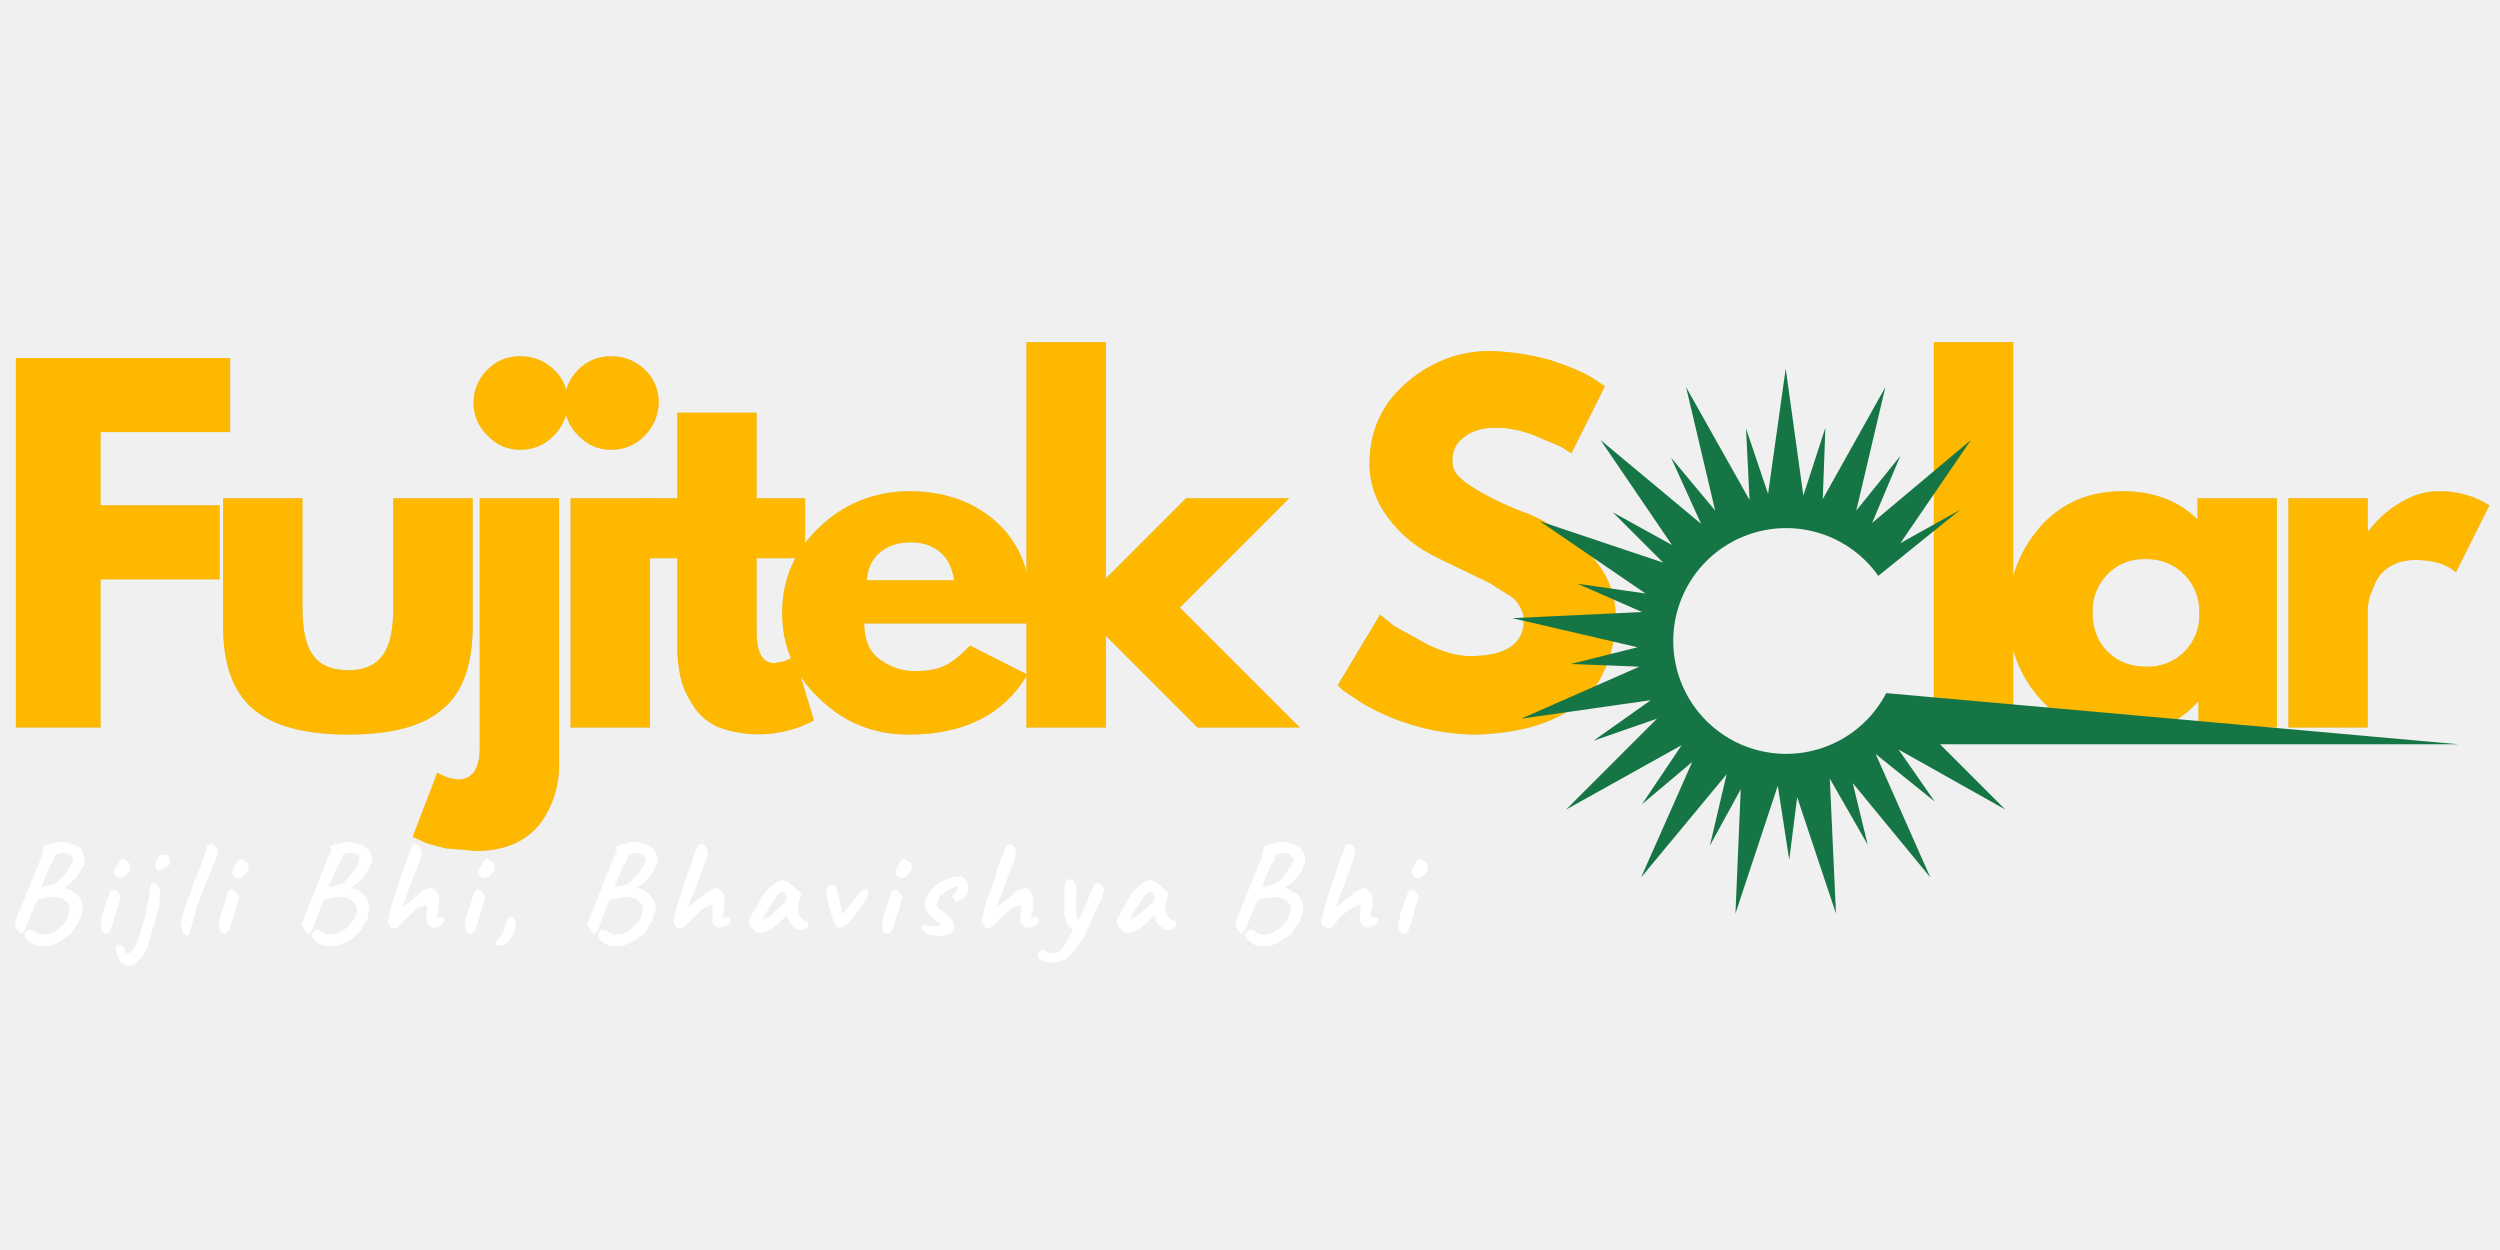
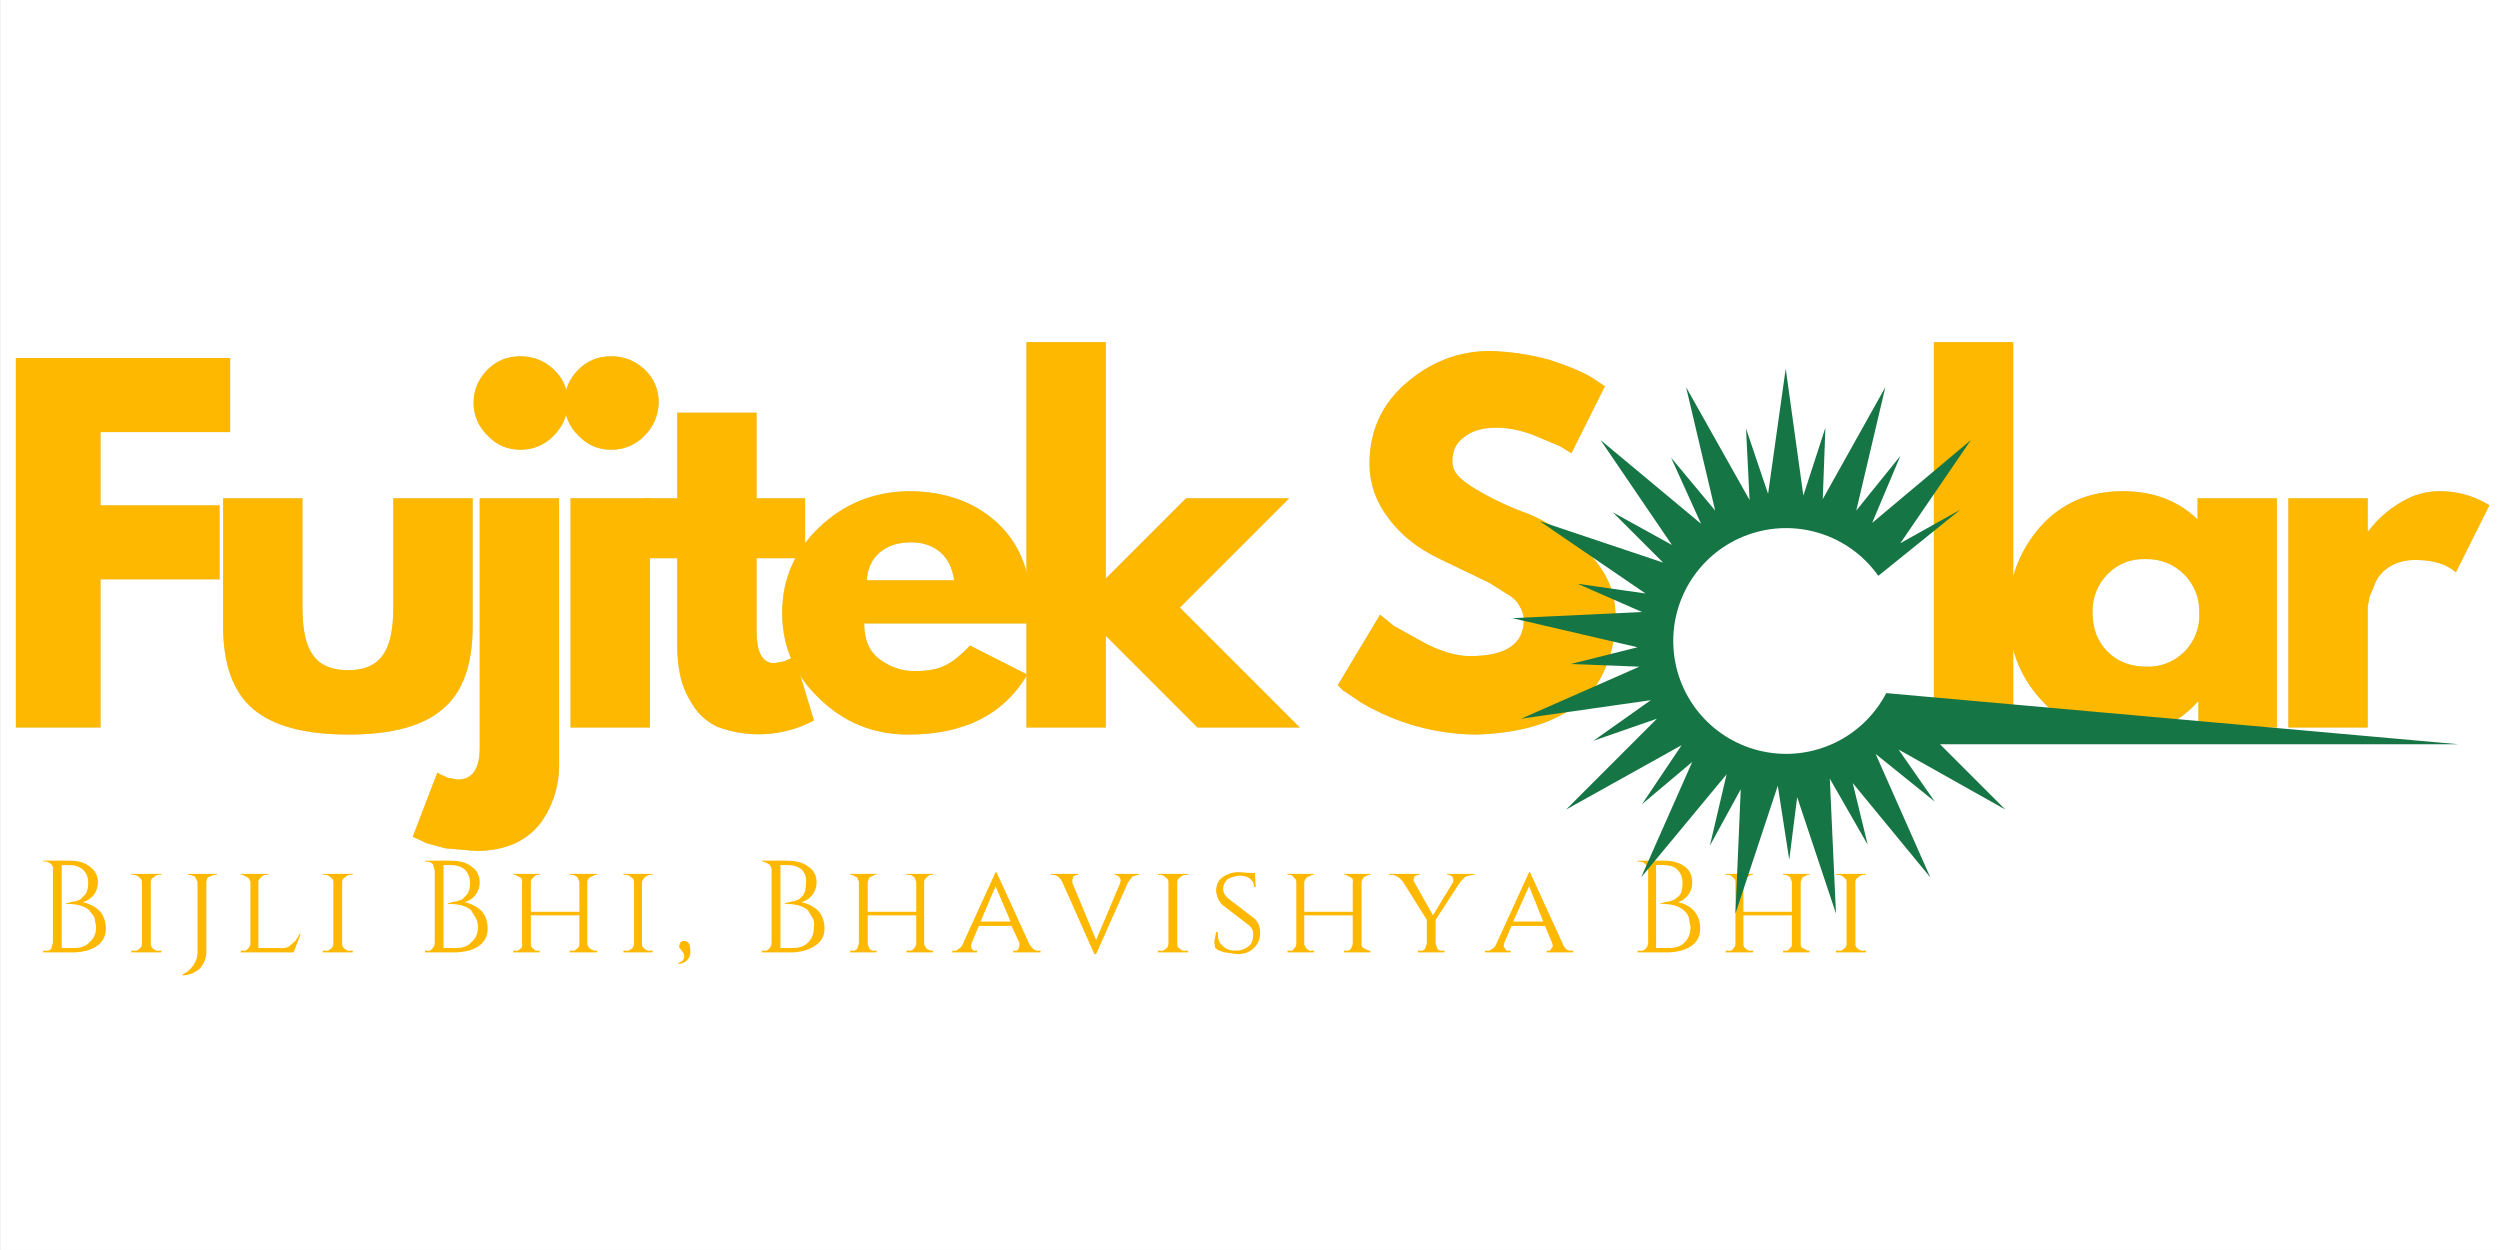
<svg xmlns="http://www.w3.org/2000/svg" width="3780" height="1890" viewBox="0 0 2835 1417.5">
  <defs>
    <clipPath id="c">
-       <path d="M1 366h2830v762H1Zm0 0" />
+       <path d="M1 0h2834v1417H1Zm0 0" />
    </clipPath>
    <clipPath id="e">
-       <path d="M1 550h1642v211H1Zm0 0" />
+       <path d="M1 0h2834v1417H1Zm0 0" />
    </clipPath>
    <clipPath id="g">
-       <path d="M1 2h1640v203H1Zm0 0" />
+       <path d="M1 366h2830v639H1Zm0 0" />
    </clipPath>
-     <clipPath id="f">
-       <path d="M0 0h1643v212H0z" />
+     <clipPath id="h">
+       <path d="M0 0h2831v639H0z" />
    </clipPath>
    <clipPath id="i">
-       <path d="M1 0h2829v639H1Zm0 0" />
-     </clipPath>
-     <clipPath id="j">
-       <path d="M0 0h2831v639H0z" />
-     </clipPath>
-     <clipPath id="k">
-       <path d="M1714 52h1075v618H1714Zm0 0" />
+       <path d="M1714 418h1075v618H1714Zm0 0" />
    </clipPath>
    <clipPath id="d">
-       <path d="M0 0h2831v762H0z" />
+       <path d="M0 0h2835v1417H0z" />
    </clipPath>
    <filter id="a" width="100%" height="100%" x="0%" y="0%">
      <feColorMatrix color-interpolation-filters="sRGB" values="0 0 0 0 1 0 0 0 0 1 0 0 0 0 1 0 0 0 1 0" />
    </filter>
    <filter id="b" width="100%" height="100%" x="0%" y="0%">
      <feColorMatrix color-interpolation-filters="sRGB" values="0 0 0 0 1 0 0 0 0 1 0 0 0 0 1 0.213 0.715 0.072 0 0" />
    </filter>
-     <mask id="h">
+     <mask id="f">
      <g filter="url(#a)">
-         <g filter="url(#b)" transform="matrix(.24 0 0 .24 0 2)" />
+         <g filter="url(#b)" transform="matrix(.24 0 0 .24 39 936)" />
      </g>
    </mask>
  </defs>
  <g clip-path="url(#c)">
-     <g clip-path="url(#d)" transform="translate(0 366)">
+     <path fill="#fff" d="M1 0h2834v1417H1Zm0 0" />
+     <g clip-path="url(#d)">
      <g clip-path="url(#e)">
-         <g clip-path="url(#f)" transform="translate(0 550)">
-           <path fill="#fff" d="m36 154-6-5-2-5q0-3 3-5l2-1 3 1 3 1q4 4 10 4l7-1q6-2 9-5 4-2 9-8l4-8 1-7-1-6-7-6-9-2-9 1-9 2h-1l-3 5-12 30-4 4-4-4-2-3-1-4v-3l3-7 27-66 2-9v-1l-1-2 6-2q5-2 7-2h1l2-1h8q12 2 18 6 6 6 6 16 0 4-5 11a50 50 0 0 1-14 16l-4 3 3 1q8 3 12 7a23 23 0 0 1 6 14l-1 7-3 8-1 2-1 1-3 5-5 7-16 11q-7 3-16 3-7 0-12-3m11-64 13-3 2-1 3-2q10-9 14-17 4-6 4-9l-2-3q-3-4-10-4l-5 1-3 1-1 3-1 3-1 2-1 2-1 1-2 4-4 9zM133 79l-3-3-1-3v-2l2-3 2-3 2-4 2-2 2-1 4 2 4 3 1 4q0 4-4 8a11 11 0 0 1-8 5zm-17 62-2-8 1-5v-3l1-5 9-25 1-1 2-1q1-1 4 1l4 5 1 2-2 7-1 4-2 5-3 11-2 7-3 6-4 2zM178 70l-2-5 1-5 3-5 6-2 5 1 2 7-1 4-6 4-5 2zm-23 105q-3 4-8 4-6 0-10-4l-4-8-2-7 1-4 3-1 4 1 2 3 1 5 2 1h1q3 0 6-4l6-12 8-27 2-11 2-11 1-6 1-5v-4l4 1 4 2 2 4 1 6-2 16-13 45-5 9zM214 145h-1q-3 0-6-4l-2-9 1-6 2-7 3-10 3-9 1-1 1-3 2-5v-3l1-1v-1a249 249 0 0 0 16-43l2-1 2-1h2l3 3 3 2v3l-1 6-10 24-1 3-11 28-1 4zM267 79l-3-3-1-3 1-2 1-3 2-3 2-4 2-2 2-1 4 2 4 3 1 4q0 4-4 8a11 11 0 0 1-8 5zm-17 62-2-8 1-5v-3l2-5 8-25 1-1 2-1q1-1 4 1l4 5 1 2q1 3-2 7l-1 4-1 5-4 11-2 7q-1 5-3 6l-3 2zM362 154q-4-2-6-5-2-2-2-5t3-5l2-1 3 1 3 1q4 4 9 4l7-1 10-5 8-8 5-8 1-7-2-6q-3-4-7-6l-8-2-9 1-9 2h-2l-3 5-11 30-4 4q-2 0-4-4l-2-3-2-4 1-3 3-7 26-66q5-8 3-9l-1-1v-2l5-2 8-2h1l2-1h8q11 2 17 6 7 6 7 16l-5 11a50 50 0 0 1-15 16l-4 3 4 1q8 3 11 7a23 23 0 0 1 6 14l-1 7-2 8-2 2-1 1-2 5-5 7q-10 8-17 11-6 3-15 3t-12-3m11-64 13-3 2-1 3-2 14-17 3-9-1-3q-3-4-10-4l-5 1-3 1-1 3-1 3-2 2v2l-1 1-2 4-4 9q-5 11-5 13M447 137q-3 0-5-3t-2-6l4-19 4-10 1-3 7-23 2-4 6-18 3-6 1-3 3-1q3 0 5 3l3 7-1 4-14 36-3 9-2 4-2 8v1l2-2 16-13 2-2 1-1q5-3 11-4l4 2 4 5 1 6v3l-1 10-2 7h6l2 1 1 1v1q0 4-4 6-3 3-7 3t-7-3-3-8l1-7v-7l-1-1-11 5-16 15q-4 7-9 7M546 79l-3-3-1-3 1-2 1-3 2-3 2-4 2-2 2-1 4 2 4 3 1 4q0 4-4 8a11 11 0 0 1-8 5zm-17 62-2-8 1-5v-3l2-5 8-25 1-1 2-1q1-1 4 1l4 5 1 2q1 3-2 7l-1 4-1 5-4 11-2 7q-1 5-3 6l-3 2zM566 156q-3 1-4-2v-2l2-2q4-3 8-12l4-13 4-2q3 0 5 8v3l-3 10-4 6-4 4-2 1-1 1h-5M686 154q-4-2-6-5l-2-5q0-3 3-5l2-1 3 1 3 1q5 4 9 4l8-1q6-2 9-5l8-8 5-8 1-7q1-4-2-6l-6-6-9-2-9 1-9 2h-2l-3 5-11 30-4 4q-2 0-4-4l-2-3-2-4 1-3 3-7 26-66q5-8 3-9l-1-1v-2l5-2 8-2h1l2-1h8q12 2 17 6 7 6 7 16l-5 11a50 50 0 0 1-15 16l-4 3 4 1q8 3 11 7a23 23 0 0 1 7 14l-2 7-2 8-2 2-1 1-2 5-5 7q-10 8-17 11-6 3-15 3-8 0-12-3m11-64 13-3 2-1 3-2q10-9 14-17l4-9-2-3q-3-4-10-4l-5 1-3 1-1 3-1 3-1 2-1 2-1 1-2 4-4 9zM771 137q-3 0-5-3-3-3-2-6l4-19 4-10 1-3 7-23 2-4 6-18 3-6 1-3 3-1q3 0 5 3l3 7-1 4-13 36-4 9-2 4-2 8v1l2-2 16-13 2-2 1-1q5-3 11-4l4 2 4 5 1 6v3l-1 10-2 7h6l2 1 1 1v1q0 4-3 6l-8 3q-4 0-7-3t-2-8v-14l-1-1-11 5-15 15q-6 7-10 7M856 140l-2-3-2-1-1-2-1-2q-2-2 1-8l13-23 1-1 1-2 6-7 9-7 6-2 7 2 4 4 5 4 6 5-3 8-1 8q0 6 3 11l2 2 3 2q4 0 4 3l-1 5-3 2-4 1q-4 0-8-3-4-2-6-8l-2-3-1-3-4 4q-15 16-26 16zm9-13 10-5 3-4 12-11 3-6-3-5-2-1q-3 0-8 6l-14 22zM948 135l-4-10-5-18-2-9v-2l1-4 3-4h5q4 1 6 18l3 14h1l5-6 5-7 5-6 5-6q2-3 5-3l3 1 1 3q0 3-2 6l-2 3-1 3-7 9-8 10-4 5q-6 4-9 4zM1019 79l-3-3-1-3 1-2 1-3 2-3 2-4 2-2 2-1 4 2 4 3 1 4q0 4-4 8a11 11 0 0 1-8 5zm-17 62-2-8 1-5v-3l2-5 8-25 1-1 2-1q1-1 4 1l4 5 1 2q1 3-2 7l-1 4-1 5-4 11-2 7q-1 5-3 6l-3 2zM1062 145l-8-1q-4-1-6-4l-3-4q-1-2 2-2v-1h5l3 1h10l2-2-1-1-2-1-5-4-8-7 1-1q-2 0-2-3l-1-6q0-5 4-12a54 54 0 0 1 25-18l7-1h5l5 3 3 5v8q0 3-2 3v1q-1 3-4 5l-7 3h-1l-2-2-2-4 2-2 3-4 1-4v-1h-2q-9 4-13 7v1l-1 1h-1l-2 1-3 5-1 4h-1v2l1 3 5 4 10 8 3 5 1 5q0 5-5 8-6 3-15 2M1121 137q-3 0-5-3l-3-6 5-19 3-10 2-3 7-23 1-4 7-18 2-6 2-3 3-1q2 0 5 3 2 4 2 7v4l-14 36-3 9-2 4-2 8-1 1h1l2-2 16-13 1-2 2-1q5-3 11-4l4 2 3 5q2 3 2 6v3l-1 10-2 7h6l1 1 2 1v1q0 4-4 6-4 3-7 3-4 0-7-3t-3-8l1-7v-7l-2-1-10 5-16 15q-5 7-9 7M1248 86l3 4 1 3-2 8-5 11-4 8-11 25-2 3-12 17-8 7-8 3a31 31 0 0 1-17-1q-6-2-6-6v-1q0-3 2-4l4-2 2 1 3 2 6 1q7 0 13-9l10-17-6-6q-3-4-2-6v-2q-2 0-2-4V93l1-9 2-2 3-1q8 0 8 16l-1 4v11q0 11 3 15l3-5 2-5 2-4 2-4 2-6 5-12 2-3 2-2 2-1zM1273 140l-2-3-2-1-1-2-1-2q-2-2 1-8l13-23 1-1 1-2 6-7 9-7 6-2 6 2 5 4 5 4 5 5-2 8-2 8q1 6 4 11l2 2 3 2q4 0 4 3l-2 5q0 2-3 2l-3 1q-5 0-8-3-4-2-7-8l-1-3-1-3-4 4q-15 16-26 16zm9-13 9-5 4-4 12-11 3-6-3-5-2-1q-3 0-8 6l-14 22zM1420 154l-6-5-2-5q0-3 4-5l1-1 4 1 2 1q4 4 10 4l7-1q6-2 9-5 4-2 9-8l4-8 2-7-2-6q-3-4-7-6l-9-2-9 1-9 2h-1l-3 5-12 30-4 4-4-4-2-3-1-4 1-3 2-7 27-66 2-9v-1l-1-2 6-2 7-2h1l2-1h9q11 2 17 6 6 6 6 16-1 4-4 11a50 50 0 0 1-15 16l-4 3 4 1 11 7a23 23 0 0 1 6 14l-1 7-3 8-1 2-1 1-3 5-4 7-17 11q-7 3-16 3-8 0-12-3m11-64 13-3 2-1 4-2q9-9 13-17 4-6 4-9l-2-3q-3-4-9-4l-5 1-4 1-1 3v3l-2 2-1 2-1 1-2 4-4 9zM1506 137l-6-3-2-6 5-19 3-10 1-3 8-23 1-4 7-18 2-6 2-3 3-1q2 0 5 3l2 7-1 4-13 36-4 9-1 4-3 8v1l3-2 16-13 1-2 2-1q4-3 10-4l4 2 4 5 2 6v3l-2 10-1 7h5l2 1 2 1v1q0 4-4 6l-7 3q-5 0-7-3-3-3-3-8v-7l1-5v-2l-2-1-10 5q-9 6-16 15-5 7-9 7M1604 79l-2-3-1-3v-2l2-3 1-3 2-4 2-2 2-1 5 2 3 3 1 4q0 4-3 8a11 11 0 0 1-8 5zm-16 62q-3-2-2-8v-5l1-1v-2l1-5 9-25v-1l2-1q2-1 5 1l4 5 1 2-2 7-2 4-1 5-3 11-2 7-3 6-4 2zm0 0" />
-         </g>
+         <path fill="#fff" d="M1 0h2834v1417H1Zm0 0" />
      </g>
-       <g clip-path="url(#i)">
-         <g clip-path="url(#j)">
+       <path fill="#ffb800" d="M85 1080H49v-2h2q4 1 7-2l2-7v-82q1-4-2-7t-7-3h-2v-1h30q15 0 23 7 9 6 9 18a23 23 0 0 1-17 22q12 3 19 10 7 8 7 20t-9 19-26 8m-15-5h15q11 0 17-7 7-6 7-17l-2-11-6-8q-8-7-26-7v-1h2l3-1 6-1 5-2 4-4q5-4 5-15 0-9-6-15-6-5-16-5h-8ZM151 1078q4 1 7-2 3-2 3-6v-70q0-3-3-5-3-3-7-3h-2v-1h34v1h-2q-4 0-7 3-3 2-3 5v71q0 3 3 5 3 3 7 2h2v2h-34v-2ZM244 992q-6 1-9 4l-1 4v80q0 10-8 19-9 7-19 7v-1q7-3 12-10t5-15v-80l-3-6-6-2h-2v-1h33v1ZM275 1078q3 1 6-2 2-2 3-5v-71q-1-3-3-5l-6-3h-2v-1h31v1h-2q-4 0-6 3-3 2-3 5v75h23q8 1 12-2l7-6 5-8h1l-8 21h-60v-2ZM368 1078q4 1 7-2 3-2 3-6v-70q0-3-3-5-3-3-7-3h-2v-1h34v1h-2q-4 0-7 3-3 2-3 5v71q0 3 3 5 3 3 7 2h2v2h-34v-2ZM518 1080h-36v-2h2q4 1 6-2 3-3 3-7v-82l-2-7q-3-3-7-3h-2v-1h29q16 0 24 7 9 6 9 18a23 23 0 0 1-17 22q12 3 19 10 7 8 7 20t-9 19-26 8m-15-5h15q11 0 17-7 7-6 7-17 0-6-3-11l-5-8q-8-7-26-7v-1h1l4-1 5-1 6-2 4-4q5-4 5-15 0-9-6-15-6-5-16-5h-8ZM648 1078q3 1 6-2 3-2 3-5v-33h-55v33q0 3 3 5 2 3 6 2h1v2h-30v-2h2q3 1 6-2 3-2 2-6v-70q1-3-2-5l-6-3h-2v-1h30v1h-1q-4 0-6 3-3 2-3 5v34h55v-34l-2-5q-3-3-7-3h-2v-1h31v1h-2l-6 3q-3 2-3 5v71l2 4q4 3 7 3h2v2h-31v-2ZM709 1078q4 1 7-2 3-2 3-6v-70q0-3-3-5-3-3-7-3h-2v-1h33v1h-2q-3 0-7 3-2 2-3 5v71q0 3 3 5 4 3 7 2h2v2h-33v-2ZM769 1092q4-1 6-4l1-3q0-4-3-7l-3-4 1-4q1-3 5-3t6 4l1 7q0 8-5 12-4 3-9 3ZM900 1080h-36v-2h2q3 1 6-2t3-7v-82q0-4-3-7l-6-3h-2v-1h29q15 0 24 7 9 6 9 18a23 23 0 0 1-17 22q12 3 19 10 7 8 7 20t-10 19-25 8m-15-5h15q11 0 17-7 6-6 6-17 1-6-2-11l-5-8q-8-7-26-7v-1h1l4-1 5-1 6-2 4-4q4-4 4-15 1-9-5-15-6-5-16-5h-8ZM1030 1078q3 1 6-2 2-2 3-5v-33h-55v33l2 5q3 3 6 2h2v2h-30v-2h2q3 1 6-2l2-6v-70l-2-5-6-3h-2v-1h30v1h-2l-6 3-2 5v34h55v-34l-2-5q-3-3-7-3h-2v-1h30v1h-1q-4 0-6 3-3 2-3 5v71l2 4q3 3 7 3h1v2h-30v-2ZM1178 1078h2v2h-31v-2h1q3 1 5-2l1-3v-4l-9-19h-37l-8 19-1 4 1 3q2 3 5 2h1v2h-28v-2h1q3 1 6-2 3-1 5-6l37-81h1l37 81q5 9 11 8m-66-33h34l-17-40ZM1292 992h-1l-7 2-5 7-36 81h-2l-36-81q-4-9-12-9h-1v-1h31v1h-2l-4 2-1 4v3l27 65 27-64 1-4-2-4-4-2h-1v-1h28ZM1315 1078q4 1 7-2 3-2 3-6v-70q0-3-3-5-3-3-7-3h-2v-1h34v1h-2q-4 0-7 3-3 2-3 5v71q0 3 3 5 3 3 7 2h2v2h-34v-2ZM1378 1075l-1-7 2-11h2v2q0 9 5 13 5 6 15 6 9 0 15-5 5-4 5-12 1-7-5-12l-30-23q-6-6-7-16 0-5 3-11 3-4 9-7t14-3l13 1h5l1 16h-2q0-6-4-9-4-4-13-4-7 1-13 4-5 5-5 11t6 11l30 23q6 6 6 16t-7 17q-7 7-19 7l-14-2q-8-2-11-5M1526 1078q3 1 6-2l2-5v-33h-55v33q1 3 3 5 3 3 6 2h2v2h-30v-2h1q5 1 6-2 3-2 3-6v-70q0-3-3-5-1-3-6-3h-1v-1h30v1h-2l-6 3q-2 2-3 5v34h55v-34q1-3-2-5l-6-3h-2v-1h30v1h-2l-6 3-2 5v71q0 3 2 4l6 3h2v2h-30v-2ZM1672 992h-2l-8 2-6 6-28 43v27l2 6q3 3 6 2h2v2h-30v-2h2q3 1 6-2l2-6v-27l-27-43q-6-8-14-8h-2v-1h35v1h-2l-4 2-1 3v2l22 39 23-38v-3l-1-3-4-2h-2v-1h31ZM1783 1078h1v2h-30v-2h1q3 1 4-2l2-3-1-4-8-19h-38l-8 19-1 4 2 3q1 3 4 2h2v2h-29v-2h1q4 1 7-2 3-1 5-6l37-81h1l37 81q3 9 11 8m-67-33h34l-16-40ZM1893 1080h-36v-2h2q4 1 7-2t3-7v-82q0-4-3-7t-7-3h-2v-1h30q15 0 24 7 8 6 8 18a23 23 0 0 1-16 22q12 3 18 10 7 8 7 20t-9 19-26 8m-15-5h15q12 0 18-7 6-6 6-17l-2-11q-2-5-6-8-8-7-25-7h-1v-1h2l3-1 6-1 5-2 5-4q4-4 4-15 0-9-6-15-5-5-16-5h-8ZM2023 1078q5 1 6-2 3-2 3-5v-33h-55v33q0 3 3 5 3 3 6 2h2v2h-31v-2h2q5 1 6-2 3-2 3-6v-70q0-3-3-5-2-3-6-3h-2v-1h31v1h-2l-6 3q-3 2-3 5v34h55v-34l-2-5q-3-3-7-3h-1v-1h30v1h-2l-6 3-2 5v71q0 3 2 4l6 3h2v2h-30v-2ZM2084 1078q4 1 7-2 3-2 3-6v-70q0-3-3-5-3-3-7-3h-2v-1h34v1h-2q-4 0-7 3-3 2-3 5v71q0 3 3 5 3 3 7 2h2v2h-34v-2Zm0 0" />
+       <g clip-path="url(#g)">
+         <g clip-path="url(#h)" transform="translate(0 366)">
          <path fill="#81a969" fill-opacity=".4" d="M261 40v84H114v83h135v84H114v168H18V40Zm0 0" />
          <path fill="#81a969" fill-opacity=".4" d="M343 199v124q0 38 12 54 12 17 40 17 27 0 39-17 12-16 12-54V199h90v145q0 66-34 94-33 29-107 29t-108-29-34-94V199Zm0 0" />
          <path fill="#81a969" fill-opacity=".4" d="M553 53q15-15 37-15t38 15 16 38q-1 22-16 37a51 51 0 0 1-38 16q-22 0-37-16a51 51 0 0 1-16-37q0-22 16-38m-9 146v283q0 36-25 36l-11-2-9-4-3-2-28 73 7 3 8 4 22 6 35 3q25 0 45-9 18-9 29-24a112 112 0 0 0 20-67V199Zm0 0" />
          <path fill="#81a969" fill-opacity=".4" d="M656 53q15-15 37-15t38 15 16 38q-1 22-16 37a51 51 0 0 1-38 16q-22 0-37-16a51 51 0 0 1-16-37q0-22 16-38m-9 146v260h90V199Zm0 0" />
          <path fill="#81a969" fill-opacity=".4" d="M768 199v-97h90v97h55v68h-55v83q0 36 20 36l11-2 9-4 3-2 22 73a133 133 0 0 1-110 7q-18-9-27-24-10-15-14-31-4-17-4-36V267h-38v-68Zm0 0" />
          <path fill="#81a969" fill-opacity=".4" d="M1169 341H980q0 28 18 41t39 13q22 0 34-6 13-6 29-23l65 33q-40 68-135 68-59 0-101-41-42-40-42-97t42-97 101-41q62 0 101 36t39 102zm-186-49h99q-3-21-16-32t-33-11q-22 0-36 12-13 12-14 31m0 0" />
          <path fill="#81a969" fill-opacity=".4" d="m1462 199-124 124 136 136h-116l-104-104v104h-90V22h90v268l91-91ZM1690 32q34 1 67 10 31 10 48 20l15 10-38 76-13-8-31-13q-22-8-41-8-24 0-37 11-13 9-13 27 0 9 6 16t21 16a332 332 0 0 0 60 28q41 18 70 47 28 30 28 68 0 36-13 63-12 27-35 42t-50 22-60 8a259 259 0 0 1-130-36l-21-14-6-6 48-80 16 13 38 21q27 13 48 13 61 0 61-41 0-8-5-16-4-8-15-14l-19-12-56-27q-38-18-59-47-21-28-21-61 0-56 42-92t95-36M2193 459V22h90v437Zm0 0" />
          <path fill="#81a969" fill-opacity=".4" d="M2314 427q-36-40-37-98 1-57 37-98 36-40 93-40 52 0 85 32v-24h90v260h-89v-29h-1q-33 37-85 37-57 0-93-40m76-142a59 59 0 0 0-17 44q0 27 17 44t44 17a58 58 0 0 0 60-61 59 59 0 0 0-60-61q-26-1-44 17M2595 459V199h90v37h1l4-5a124 124 0 0 1 48-35q14-5 28-5a105 105 0 0 1 50 12l7 4-38 76q-16-14-46-14-16 0-28 7t-17 18l-7 17-2 11v137Zm0 0" />
          <path fill="#ffb800" d="M261 40v84H114v83h135v84H114v168H18V40Zm0 0" />
          <path fill="#ffb800" d="M343 199v124q0 38 12 54 12 17 40 17 27 0 39-17 12-16 12-54V199h90v145q0 66-34 94-33 29-107 29t-108-29-34-94V199Zm0 0" />
          <path fill="#ffb800" d="M553 53q15-15 37-15t38 15 16 38q-1 22-16 37a51 51 0 0 1-38 16q-22 0-37-16a51 51 0 0 1-16-37q0-22 16-38m-9 146v283q0 36-25 36l-11-2-9-4-3-2-28 73 7 3 8 4 22 6 35 3q25 0 45-9 18-9 29-24a112 112 0 0 0 20-67V199Zm0 0" />
          <path fill="#ffb800" d="M656 53q15-15 37-15t38 15 16 38q-1 22-16 37a51 51 0 0 1-38 16q-22 0-37-16a51 51 0 0 1-16-37q0-22 16-38m-9 146v260h90V199Zm0 0" />
          <path fill="#ffb800" d="M768 199v-97h90v97h55v68h-55v83q0 36 20 36l11-2 9-4 3-2 22 73a133 133 0 0 1-110 7q-18-9-27-24-10-15-14-31-4-17-4-36V267h-38v-68Zm0 0" />
          <path fill="#ffb800" d="M1169 341H980q0 28 18 41t39 13q22 0 34-6 13-6 29-23l65 33q-40 68-135 68-59 0-101-41-42-40-42-97t42-97 101-41q62 0 101 36t39 102zm-186-49h99q-3-21-16-32t-33-11q-22 0-36 12-13 12-14 31m0 0" />
          <path fill="#ffb800" d="m1462 199-124 124 136 136h-116l-104-104v104h-90V22h90v268l91-91ZM1690 32q34 1 67 10 31 10 48 20l15 10-38 76-13-8-31-13q-22-8-41-8-24 0-37 11-13 9-13 27 0 9 6 16t21 16a332 332 0 0 0 60 28q41 18 70 47 28 30 28 68 0 36-13 63-12 27-35 42t-50 22-60 8a259 259 0 0 1-130-36l-21-14-6-6 48-80 16 13 38 21q27 13 48 13 61 0 61-41 0-8-5-16-4-8-15-14l-19-12-56-27q-38-18-59-47-21-28-21-61 0-56 42-92t95-36M2193 459V22h90v437Zm0 0" />
          <path fill="#ffb800" d="M2314 427q-36-40-37-98 1-57 37-98 36-40 93-40 52 0 85 32v-24h90v260h-89v-29h-1q-33 37-85 37-57 0-93-40m76-142a59 59 0 0 0-17 44q0 27 17 44t44 17a58 58 0 0 0 60-61 59 59 0 0 0-60-61q-26-1-44 17M2595 459V199h90v37h1l4-5a124 124 0 0 1 48-35q14-5 28-5a105 105 0 0 1 50 12l7 4-38 76q-16-14-46-14-16 0-28 7t-17 18l-7 17-2 11v137Zm0 0" />
        </g>
      </g>
-       <g clip-path="url(#k)">
-         <path fill="#167544" d="M2200 478h588l-649-58a128 128 0 1 1-9-133l93-75-68 38 80-117-112 94 32-76-50 62 33-140-71 127 3-81-25 77-20-144-20 142-25-74 4 81-72-128 33 140-50-60 34 75-114-95 81 119-67-37 57 57-140-47 120 82-77-11 73 32-147 7 142 33-76 19 78 3-134 59 147-21-65 46 72-25-103 103 131-73-45 67 57-48-58 131 97-117-19 81 35-64-6 141 48-145 13 84 9-71 44 132-7-153 43 75-17-70 88 107-62-140 67 54-41-59 121 68z" />
+       <g clip-path="url(#i)">
+         <path fill="#167544" d="M2200 844h588l-649-58a128 128 0 1 1-9-133l93-75-68 38 80-117-112 94 32-76-50 62 33-140-71 127 3-81-25 77-20-144-20 142-25-74 4 81-72-128 33 140-50-60 34 75-114-95 81 119-67-37 57 57-140-47 120 82-77-11 73 32-147 7 142 33-76 19 78 3-134 59 147-21-65 46 72-25-103 103 131-73-45 67 57-48-58 131 97-117-19 81 35-64-6 141 48-145 13 84 9-71 44 132-7-153 43 75-17-70 88 107-62-140 67 54-41-59 121 68z" />
      </g>
    </g>
  </g>
</svg>
